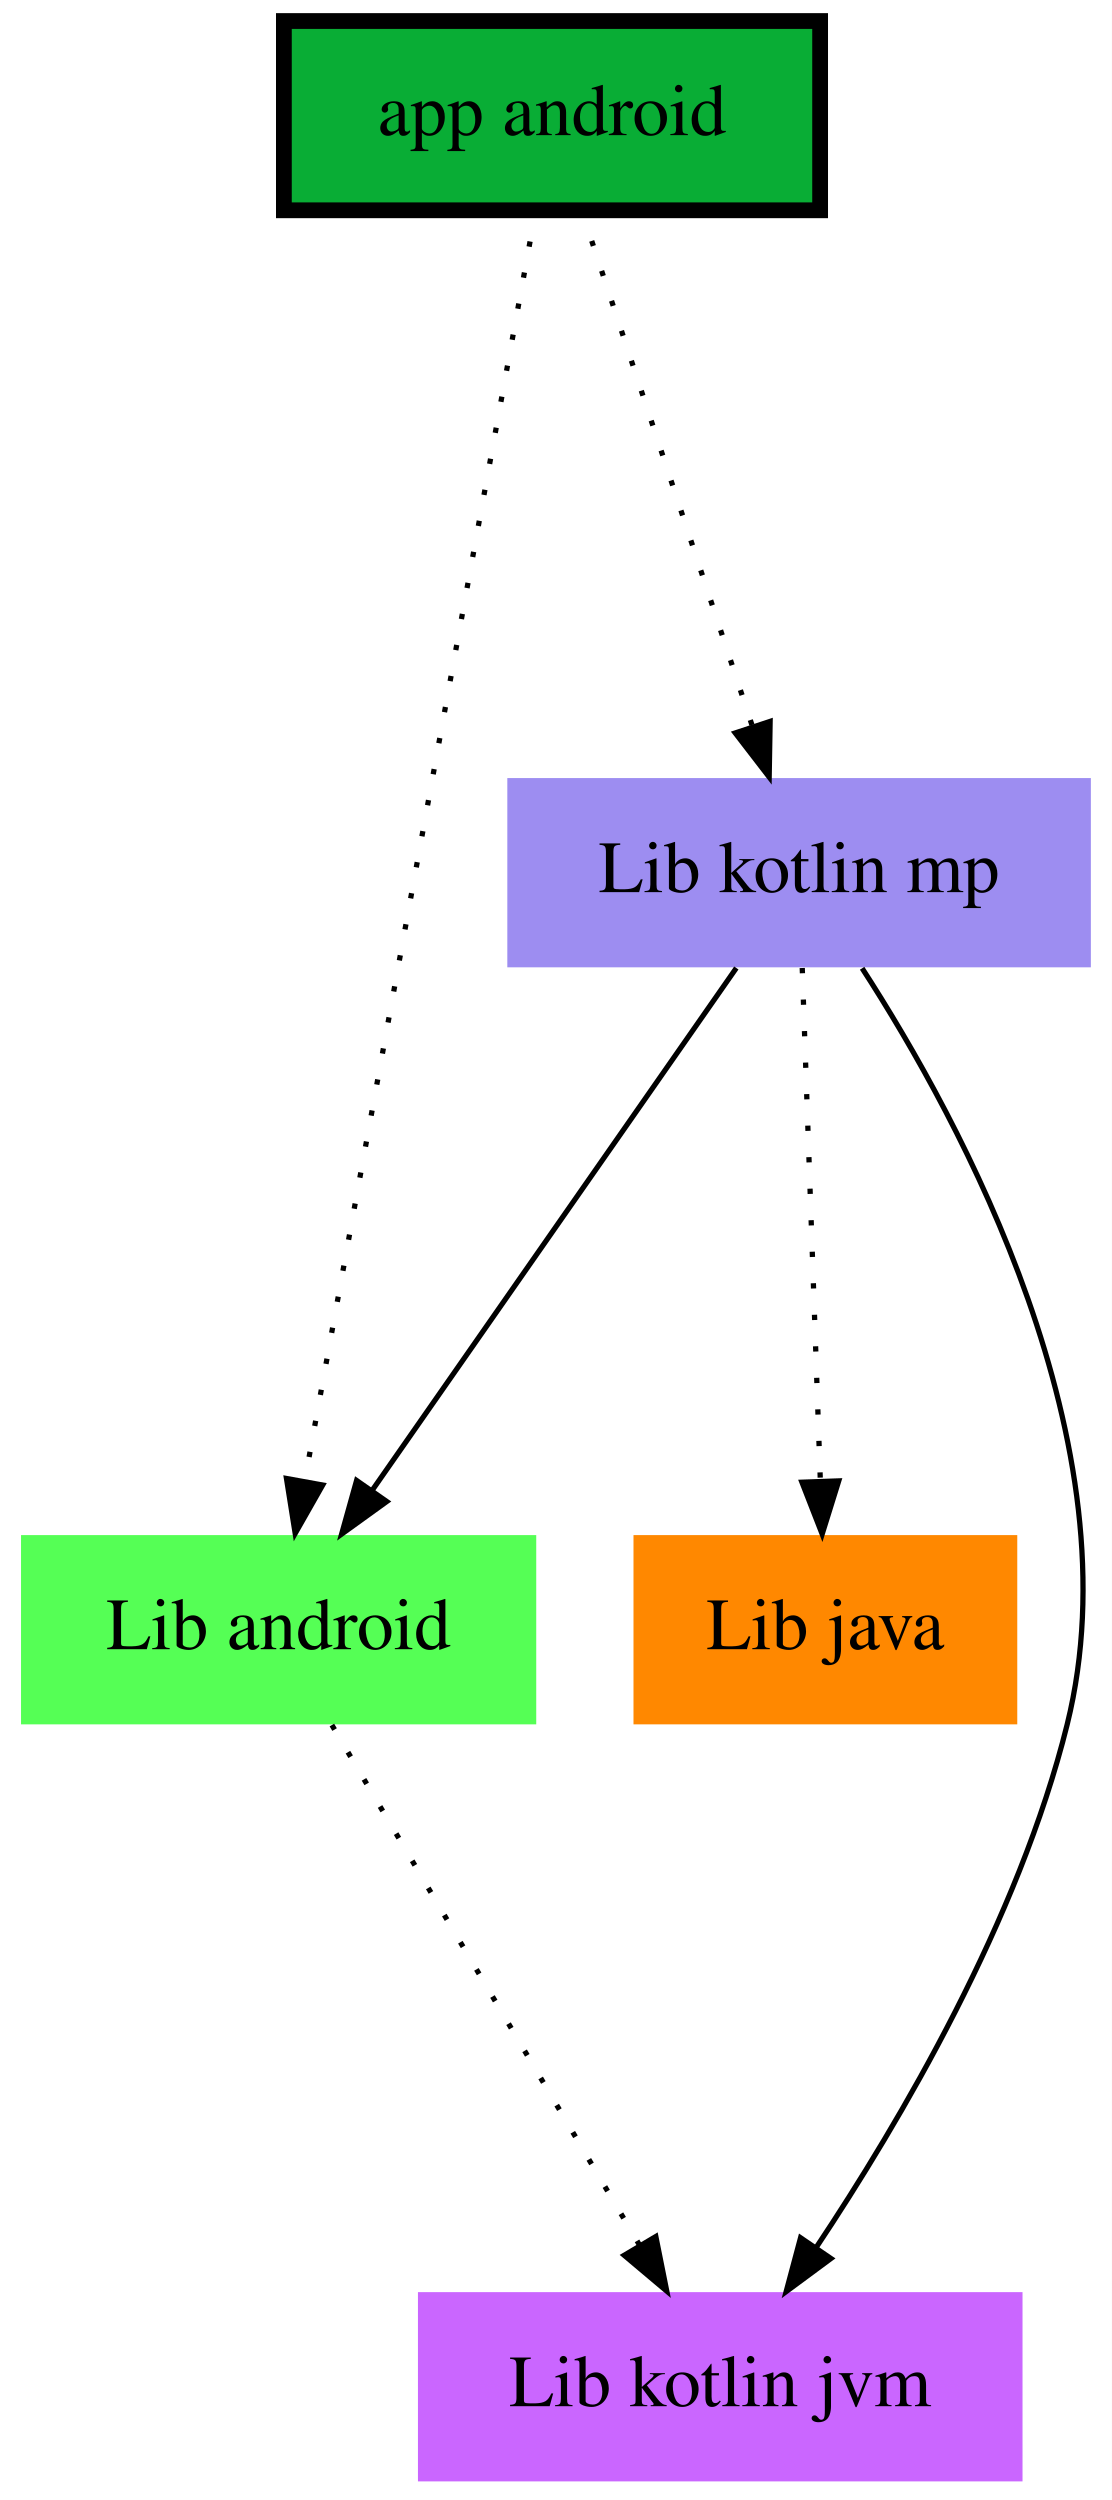
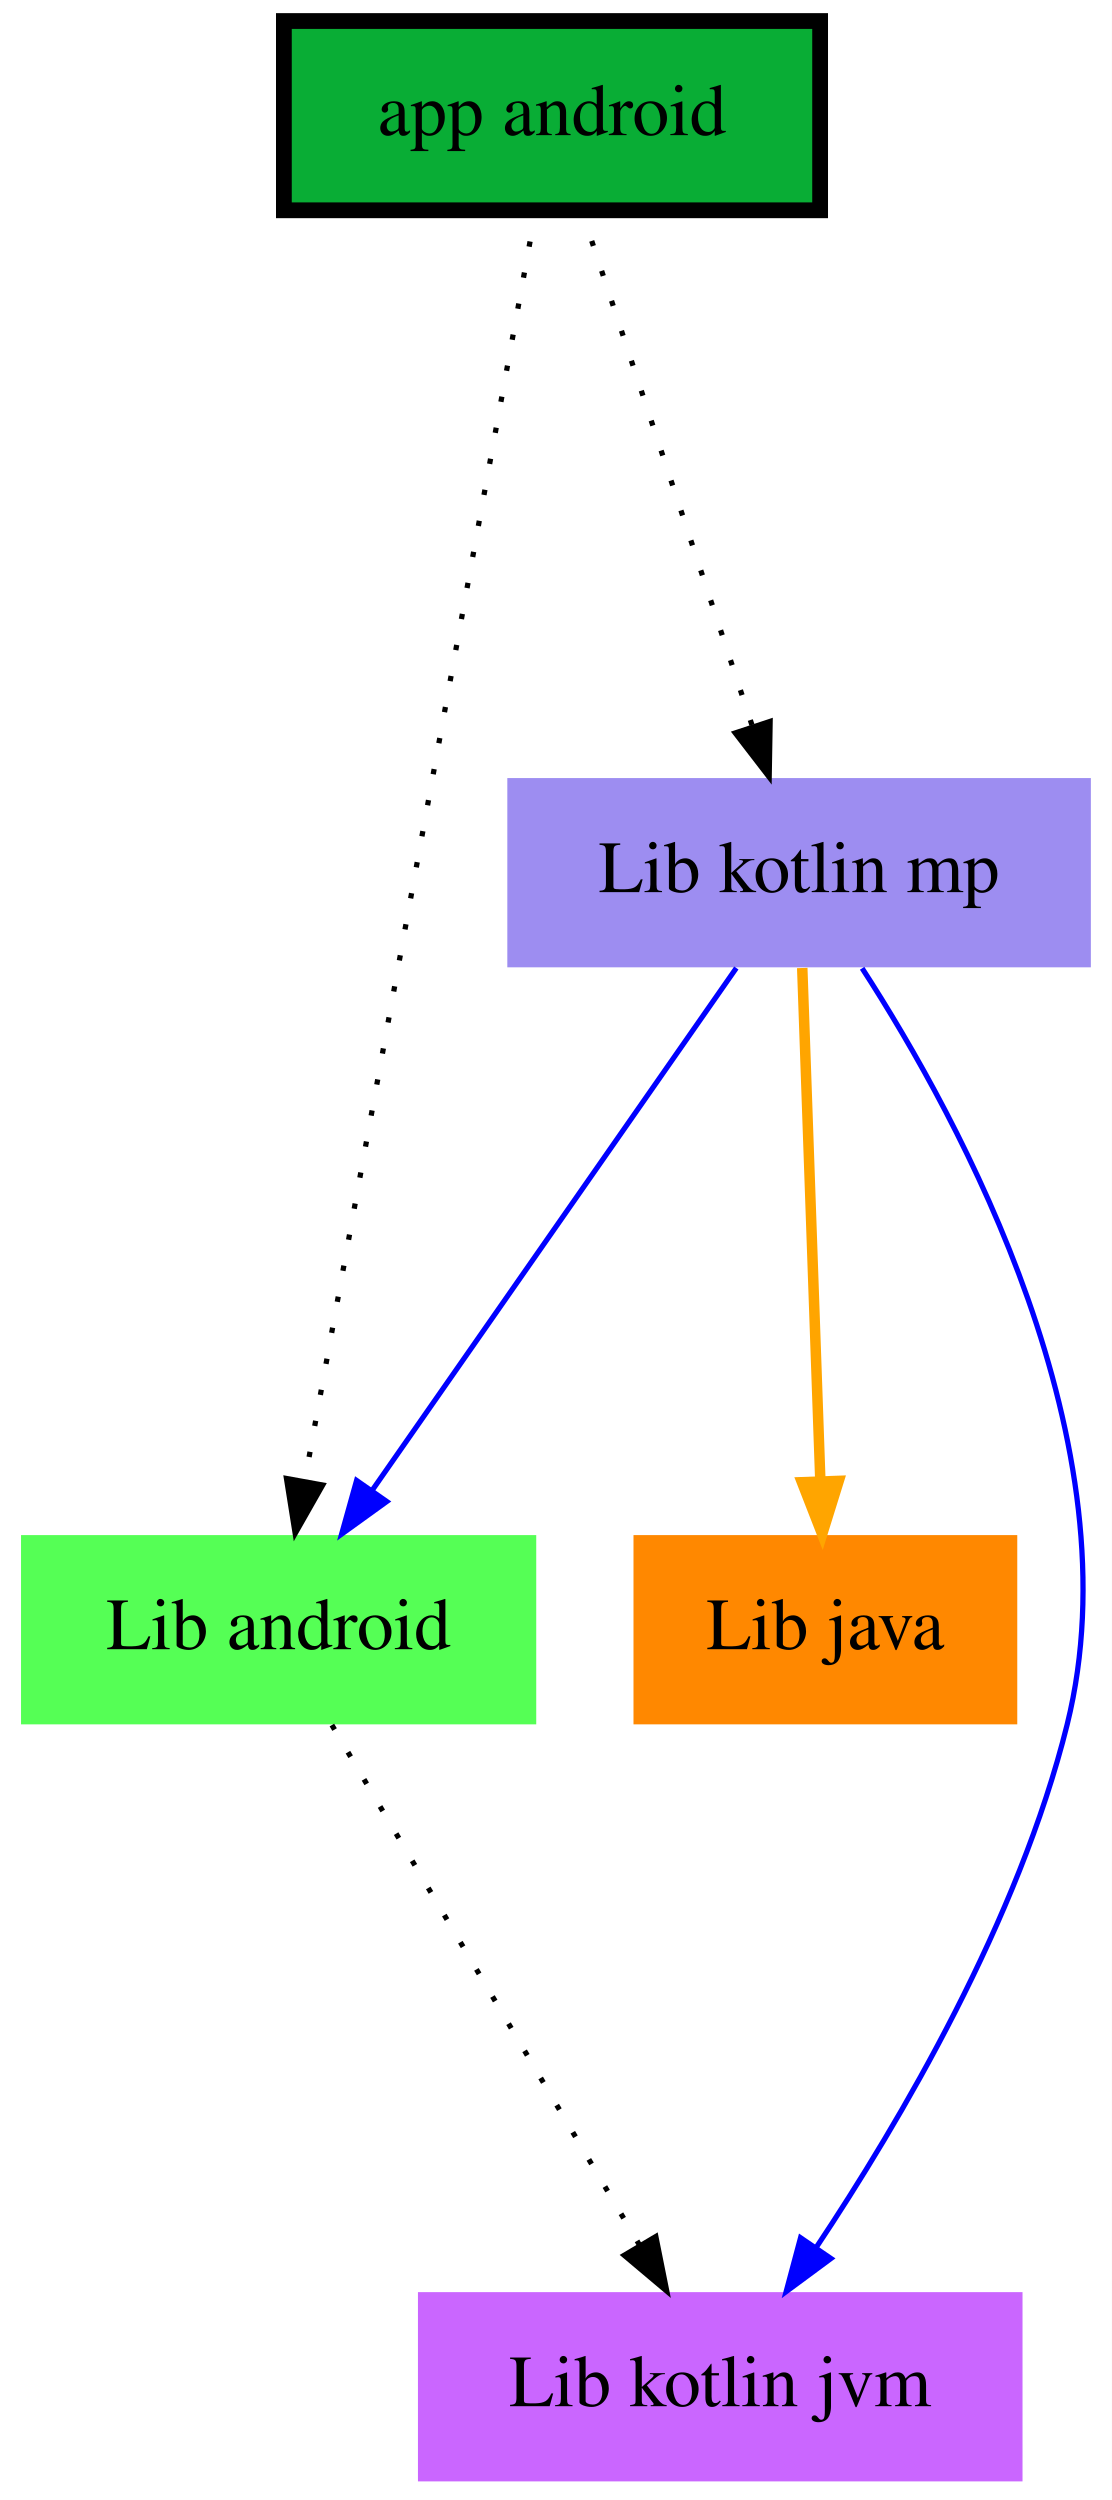
<svg xmlns="http://www.w3.org/2000/svg" width="294pt" height="661pt" viewBox="0.00 0.00 294.00 661.00">
  <g id="graph0" class="graph" transform="scale(1.39 1.39) rotate(0) translate(4 472)">
    <polygon fill="white" stroke="transparent" points="-4,4 -4,-472 207.5,-472 207.5,4 -4,4" />
    <g id="node1" class="node">
      <polygon fill="#55ff55" stroke="transparent" points="98,-180 0,-180 0,-144 98,-144 98,-180" />
      <text text-anchor="middle" x="49" y="-158.3" font-family="Times,serif" font-size="14.00">Lib android</text>
    </g>
    <g id="node3" class="node">
      <polygon fill="#ca66ff" stroke="transparent" points="190.5,-36 75.5,-36 75.5,0 190.5,0 190.5,-36" />
      <text text-anchor="middle" x="133" y="-14.3" font-family="Times,serif" font-size="14.00">Lib kotlin jvm</text>
    </g>
    <g id="edge1" class="edge">
      <path fill="none" stroke="black" stroke-dasharray="1,5" d="M59.13,-143.87C73.7,-119.24 100.68,-73.64 117.69,-44.88" />
      <polygon fill="black" stroke="black" points="120.75,-46.58 122.83,-36.19 114.73,-43.01 120.75,-46.58" />
    </g>
    <g id="node2" class="node">
      <polygon fill="#ff8800" stroke="transparent" points="189.5,-180 116.5,-180 116.5,-144 189.5,-144 189.5,-180" />
      <text text-anchor="middle" x="153" y="-158.3" font-family="Times,serif" font-size="14.00">Lib java</text>
    </g>
    <g id="node4" class="node">
      <polygon fill="#9d8df1" stroke="transparent" points="203.5,-324 92.5,-324 92.5,-288 203.5,-288 203.5,-324" />
      <text text-anchor="middle" x="148" y="-302.3" font-family="Times,serif" font-size="14.00">Lib kotlin mp</text>
    </g>
    <g id="edge2" class="edge">
-       <path fill="none" stroke="black" d="M136.06,-287.87C118.81,-263.14 86.82,-217.24 66.79,-188.51" />
-       <polygon fill="black" stroke="black" points="69.57,-186.39 60.98,-180.19 63.83,-190.39 69.57,-186.39" />
+       <path fill="none" stroke="blue" d="M136.06,-287.87C118.81,-263.14 86.82,-217.24 66.79,-188.51" />
+       <polygon fill="blue" stroke="blue" points="69.57,-186.39 60.98,-180.19 63.83,-190.39 69.57,-186.39" />
    </g>
    <g id="edge3" class="edge">
-       <path fill="none" stroke="black" stroke-dasharray="1,5" d="M148.6,-287.87C149.46,-263.67 151.02,-219.21 152.04,-190.39" />
-       <polygon fill="black" stroke="black" points="155.54,-190.31 152.39,-180.19 148.54,-190.06 155.54,-190.31" />
+       <path fill="none" stroke="orange" stroke-width="2" d="M148.6,-287.87C149.46,-263.67 151.02,-219.21 152.04,-190.39" />
+       <polygon fill="orange" stroke="orange" stroke-width="2" points="155.54,-190.31 152.39,-180.19 148.54,-190.06 155.54,-190.31" />
    </g>
    <g id="edge4" class="edge">
-       <path fill="none" stroke="black" d="M159.99,-287.82C178.9,-258.6 212.19,-197.22 199,-144 189.8,-106.87 167.34,-68.62 151.17,-44.37" />
-       <polygon fill="black" stroke="black" points="154.06,-42.4 145.54,-36.1 148.28,-46.34 154.06,-42.4" />
+       <path fill="none" stroke="blue" d="M159.99,-287.82C178.9,-258.6 212.19,-197.22 199,-144 189.8,-106.87 167.34,-68.62 151.17,-44.37" />
+       <polygon fill="blue" stroke="blue" points="154.06,-42.4 145.54,-36.1 148.28,-46.34 154.06,-42.4" />
    </g>
    <g id="node5" class="node">
      <polygon fill="#09ad35" stroke="black" stroke-width="3" points="152,-468 50,-468 50,-432 152,-432 152,-468" />
      <text text-anchor="middle" x="101" y="-446.3" font-family="Times,serif" font-size="14.00">app android</text>
    </g>
    <g id="edge5" class="edge">
      <path fill="none" stroke="black" stroke-dasharray="1,5" d="M97.9,-431.97C89.22,-384.19 64.57,-248.62 53.96,-190.27" />
      <polygon fill="black" stroke="black" points="57.38,-189.52 52.15,-180.31 50.49,-190.77 57.38,-189.52" />
    </g>
    <g id="edge6" class="edge">
      <path fill="none" stroke="black" stroke-dasharray="1,5" d="M106.67,-431.87C114.71,-407.56 129.52,-362.82 139.06,-334.01" />
      <polygon fill="black" stroke="black" points="142.49,-334.78 142.31,-324.19 135.85,-332.58 142.49,-334.78" />
    </g>
  </g>
</svg>
